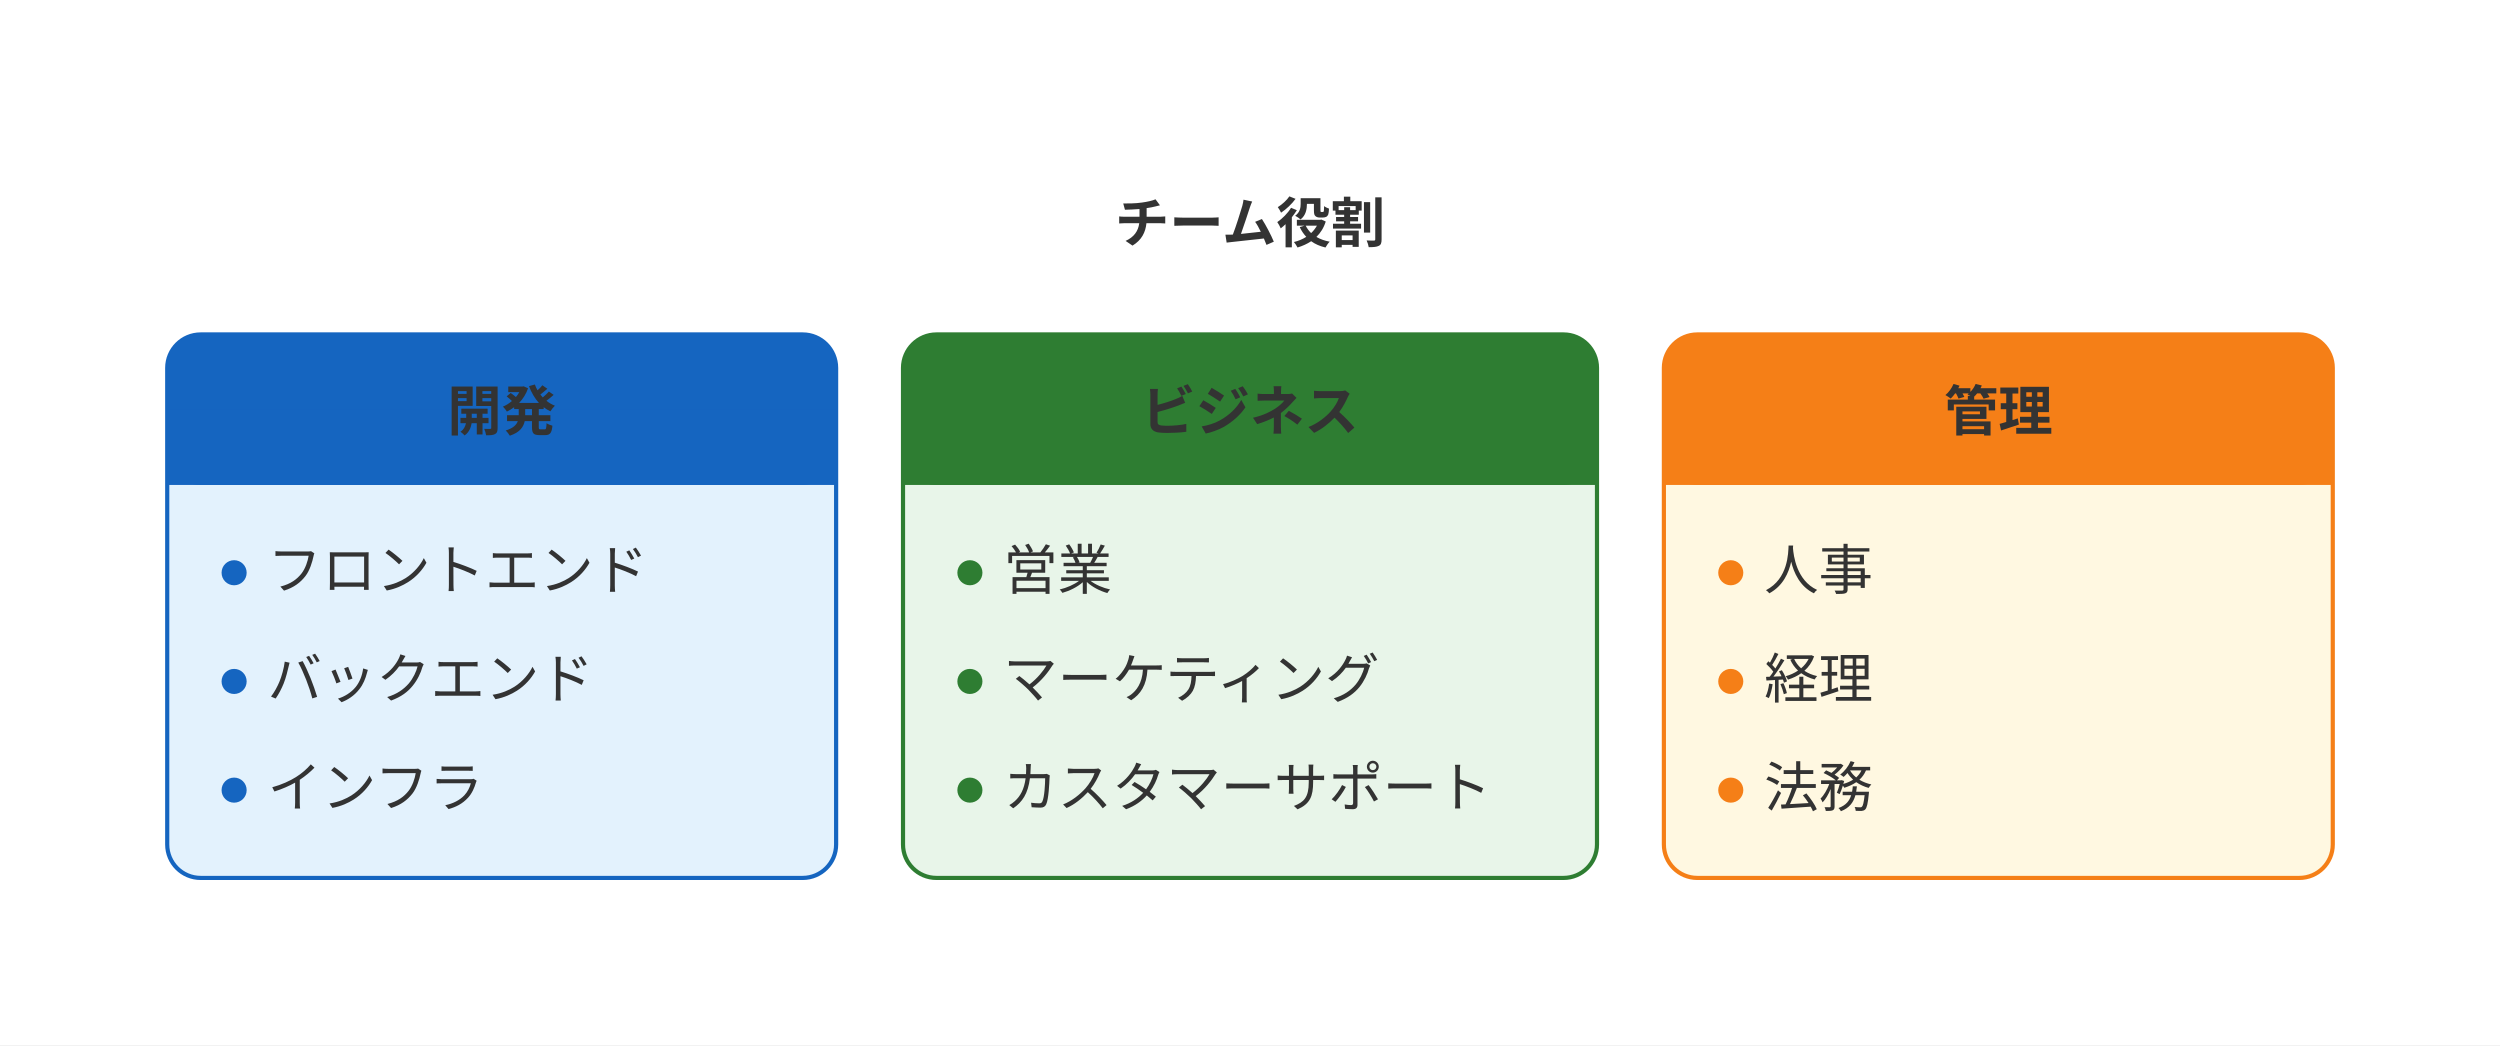
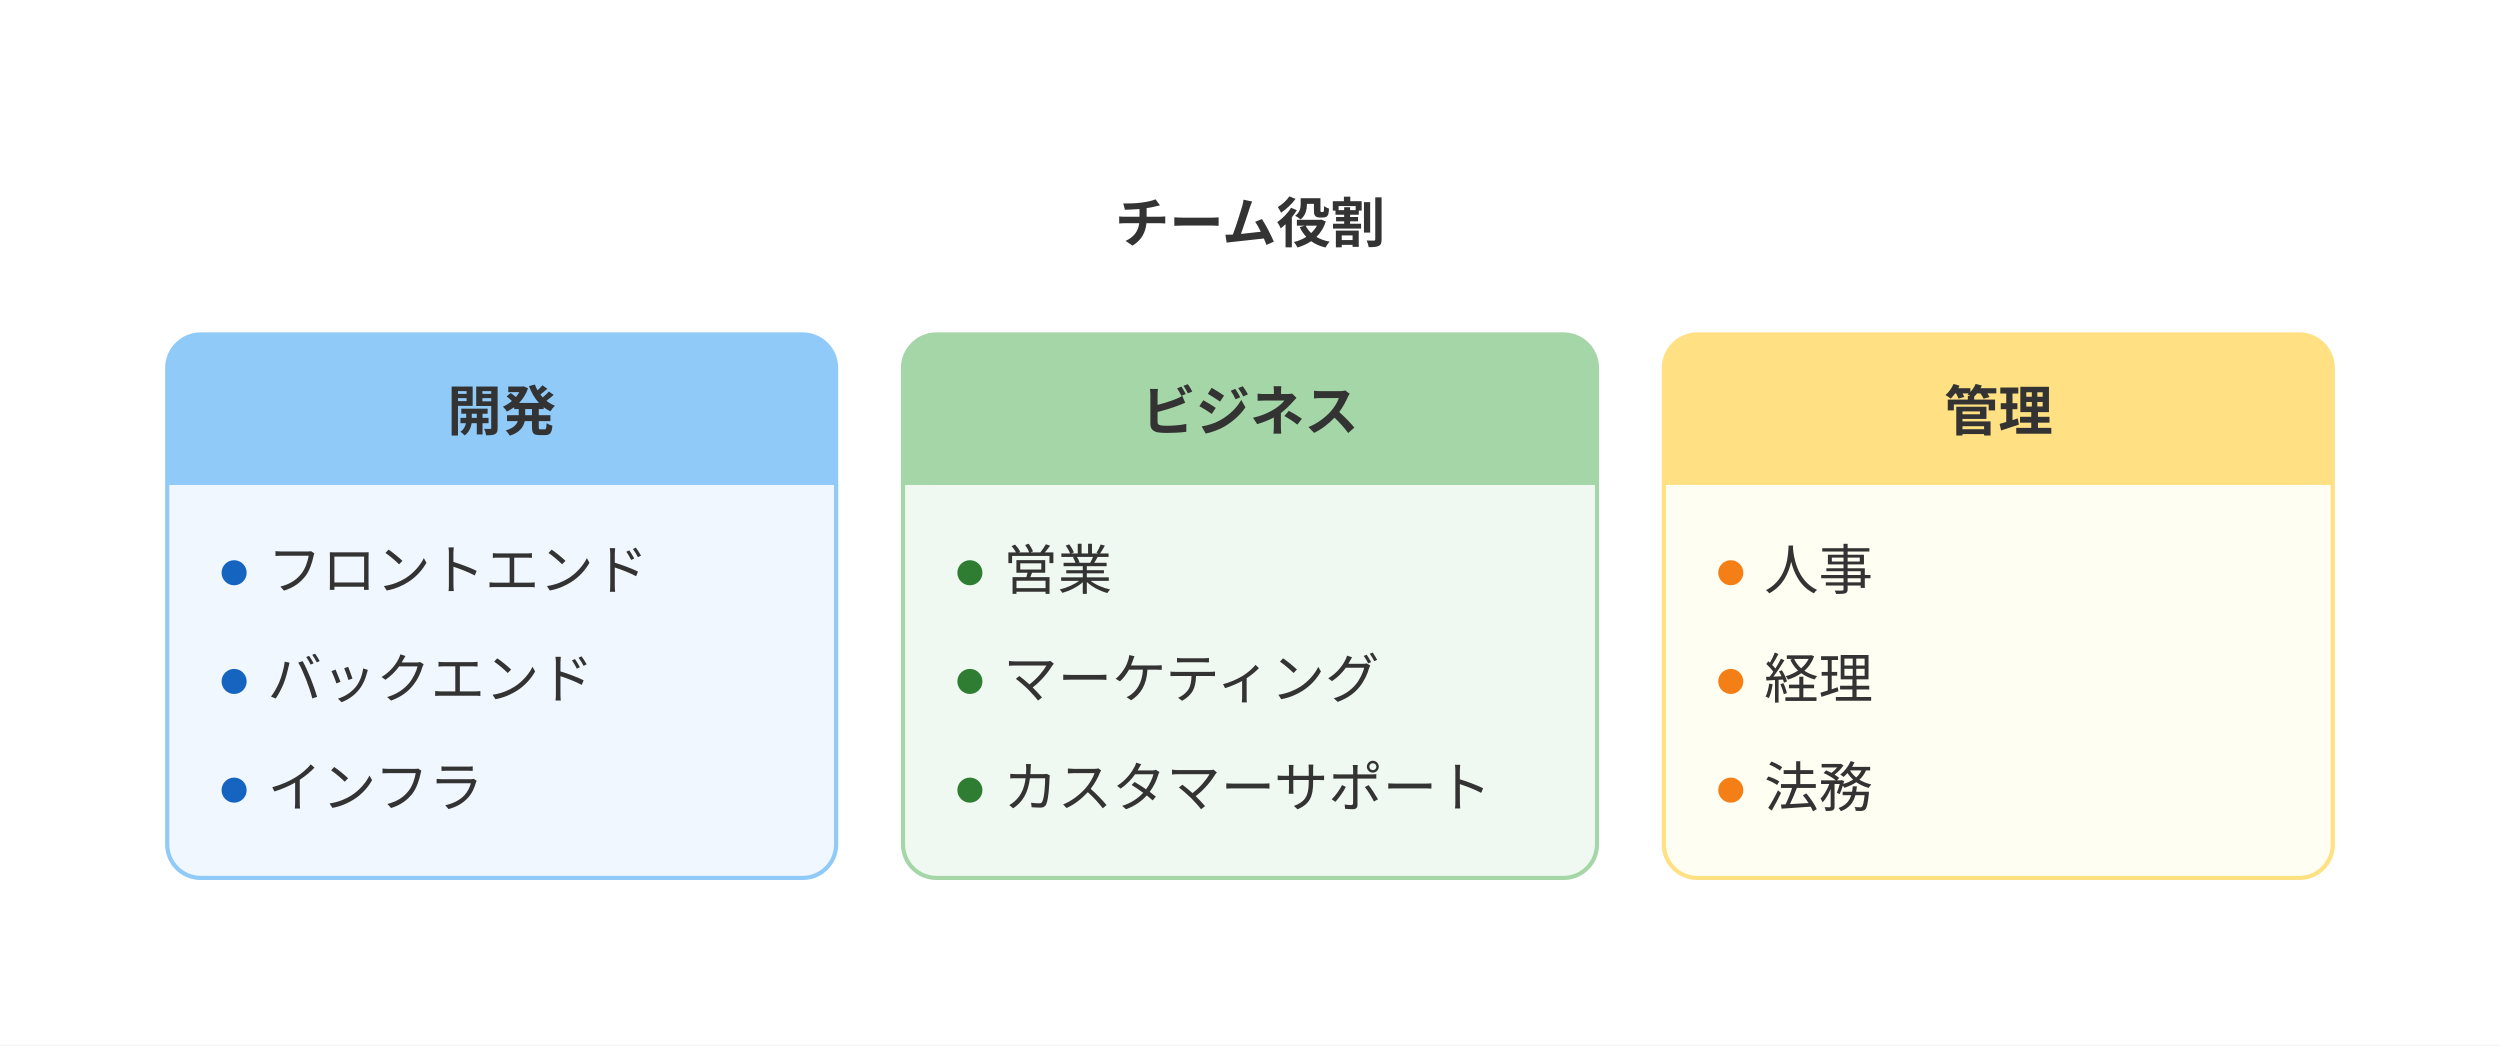
<svg xmlns="http://www.w3.org/2000/svg" width="598" height="250" viewBox="0 0 598 250">
  <rect width="100%" height="100%" fill="white" />
  <style>text { font-family: sans-serif; font-size: 13px; fill: #333; }</style>
  <text x="299" y="58" text-anchor="middle" font-size="16" font-weight="bold">チーム役割</text>
-   <rect x="40" y="80" width="160" height="130" rx="8" fill="#e3f2fd" stroke="#1565c0" stroke-width="1" />
-   <rect x="40" y="80" width="160" height="36" rx="8" fill="#1565c0" />
-   <rect x="40" y="98" width="160" height="18" fill="#1565c0" />
-   <text x="120" y="103" text-anchor="middle" fill="white" font-weight="bold">開発</text>
+   <rect x="40" y="80" width="160" height="130" rx="8" fill="#f0f7ff" stroke="#90caf9" stroke-width="1" />
+   <rect x="40" y="80" width="160" height="36" rx="8" fill="#90caf9" />
+   <rect x="40" y="98" width="160" height="18" fill="#90caf9" />
+   <text x="120" y="103" text-anchor="middle" fill="#1565c0" font-weight="bold">開発</text>
  <circle cx="56" cy="137" r="3" fill="#1565c0" />
  <text x="64" y="141">フロントエンド</text>
  <circle cx="56" cy="163" r="3" fill="#1565c0" />
  <text x="64" y="167">バックエンド</text>
  <circle cx="56" cy="189" r="3" fill="#1565c0" />
  <text x="64" y="193">インフラ</text>
-   <rect x="216" y="80" width="166" height="130" rx="8" fill="#e8f5e9" stroke="#2e7d32" stroke-width="1" />
-   <rect x="216" y="80" width="166" height="36" rx="8" fill="#2e7d32" />
-   <rect x="216" y="98" width="166" height="18" fill="#2e7d32" />
-   <text x="299" y="103" text-anchor="middle" fill="white" font-weight="bold">ビジネス</text>
+   <rect x="216" y="80" width="166" height="130" rx="8" fill="#f0f9f1" stroke="#a5d6a7" stroke-width="1" />
+   <rect x="216" y="80" width="166" height="36" rx="8" fill="#a5d6a7" />
+   <rect x="216" y="98" width="166" height="18" fill="#a5d6a7" />
+   <text x="299" y="103" text-anchor="middle" fill="#2e7d32" font-weight="bold">ビジネス</text>
  <circle cx="232" cy="137" r="3" fill="#2e7d32" />
  <text x="240" y="141">営業</text>
  <circle cx="232" cy="163" r="3" fill="#2e7d32" />
  <text x="240" y="167">マーケティング</text>
  <circle cx="232" cy="189" r="3" fill="#2e7d32" />
  <text x="240" y="193">カスタマーサポート</text>
-   <rect x="398" y="80" width="160" height="130" rx="8" fill="#fff8e1" stroke="#f57f17" stroke-width="1" />
-   <rect x="398" y="80" width="160" height="36" rx="8" fill="#f57f17" />
-   <rect x="398" y="98" width="160" height="18" fill="#f57f17" />
-   <text x="478" y="103" text-anchor="middle" fill="white" font-weight="bold">管理</text>
+   <rect x="398" y="80" width="160" height="130" rx="8" fill="#fffef2" stroke="#ffe082" stroke-width="1" />
+   <rect x="398" y="80" width="160" height="36" rx="8" fill="#ffe082" />
+   <rect x="398" y="98" width="160" height="18" fill="#ffe082" />
+   <text x="478" y="103" text-anchor="middle" fill="#f57f17" font-weight="bold">管理</text>
  <circle cx="414" cy="137" r="3" fill="#f57f17" />
  <text x="422" y="141">人事</text>
  <circle cx="414" cy="163" r="3" fill="#f57f17" />
  <text x="422" y="167">経理</text>
  <circle cx="414" cy="189" r="3" fill="#f57f17" />
  <text x="422" y="193">法務</text>
</svg>
